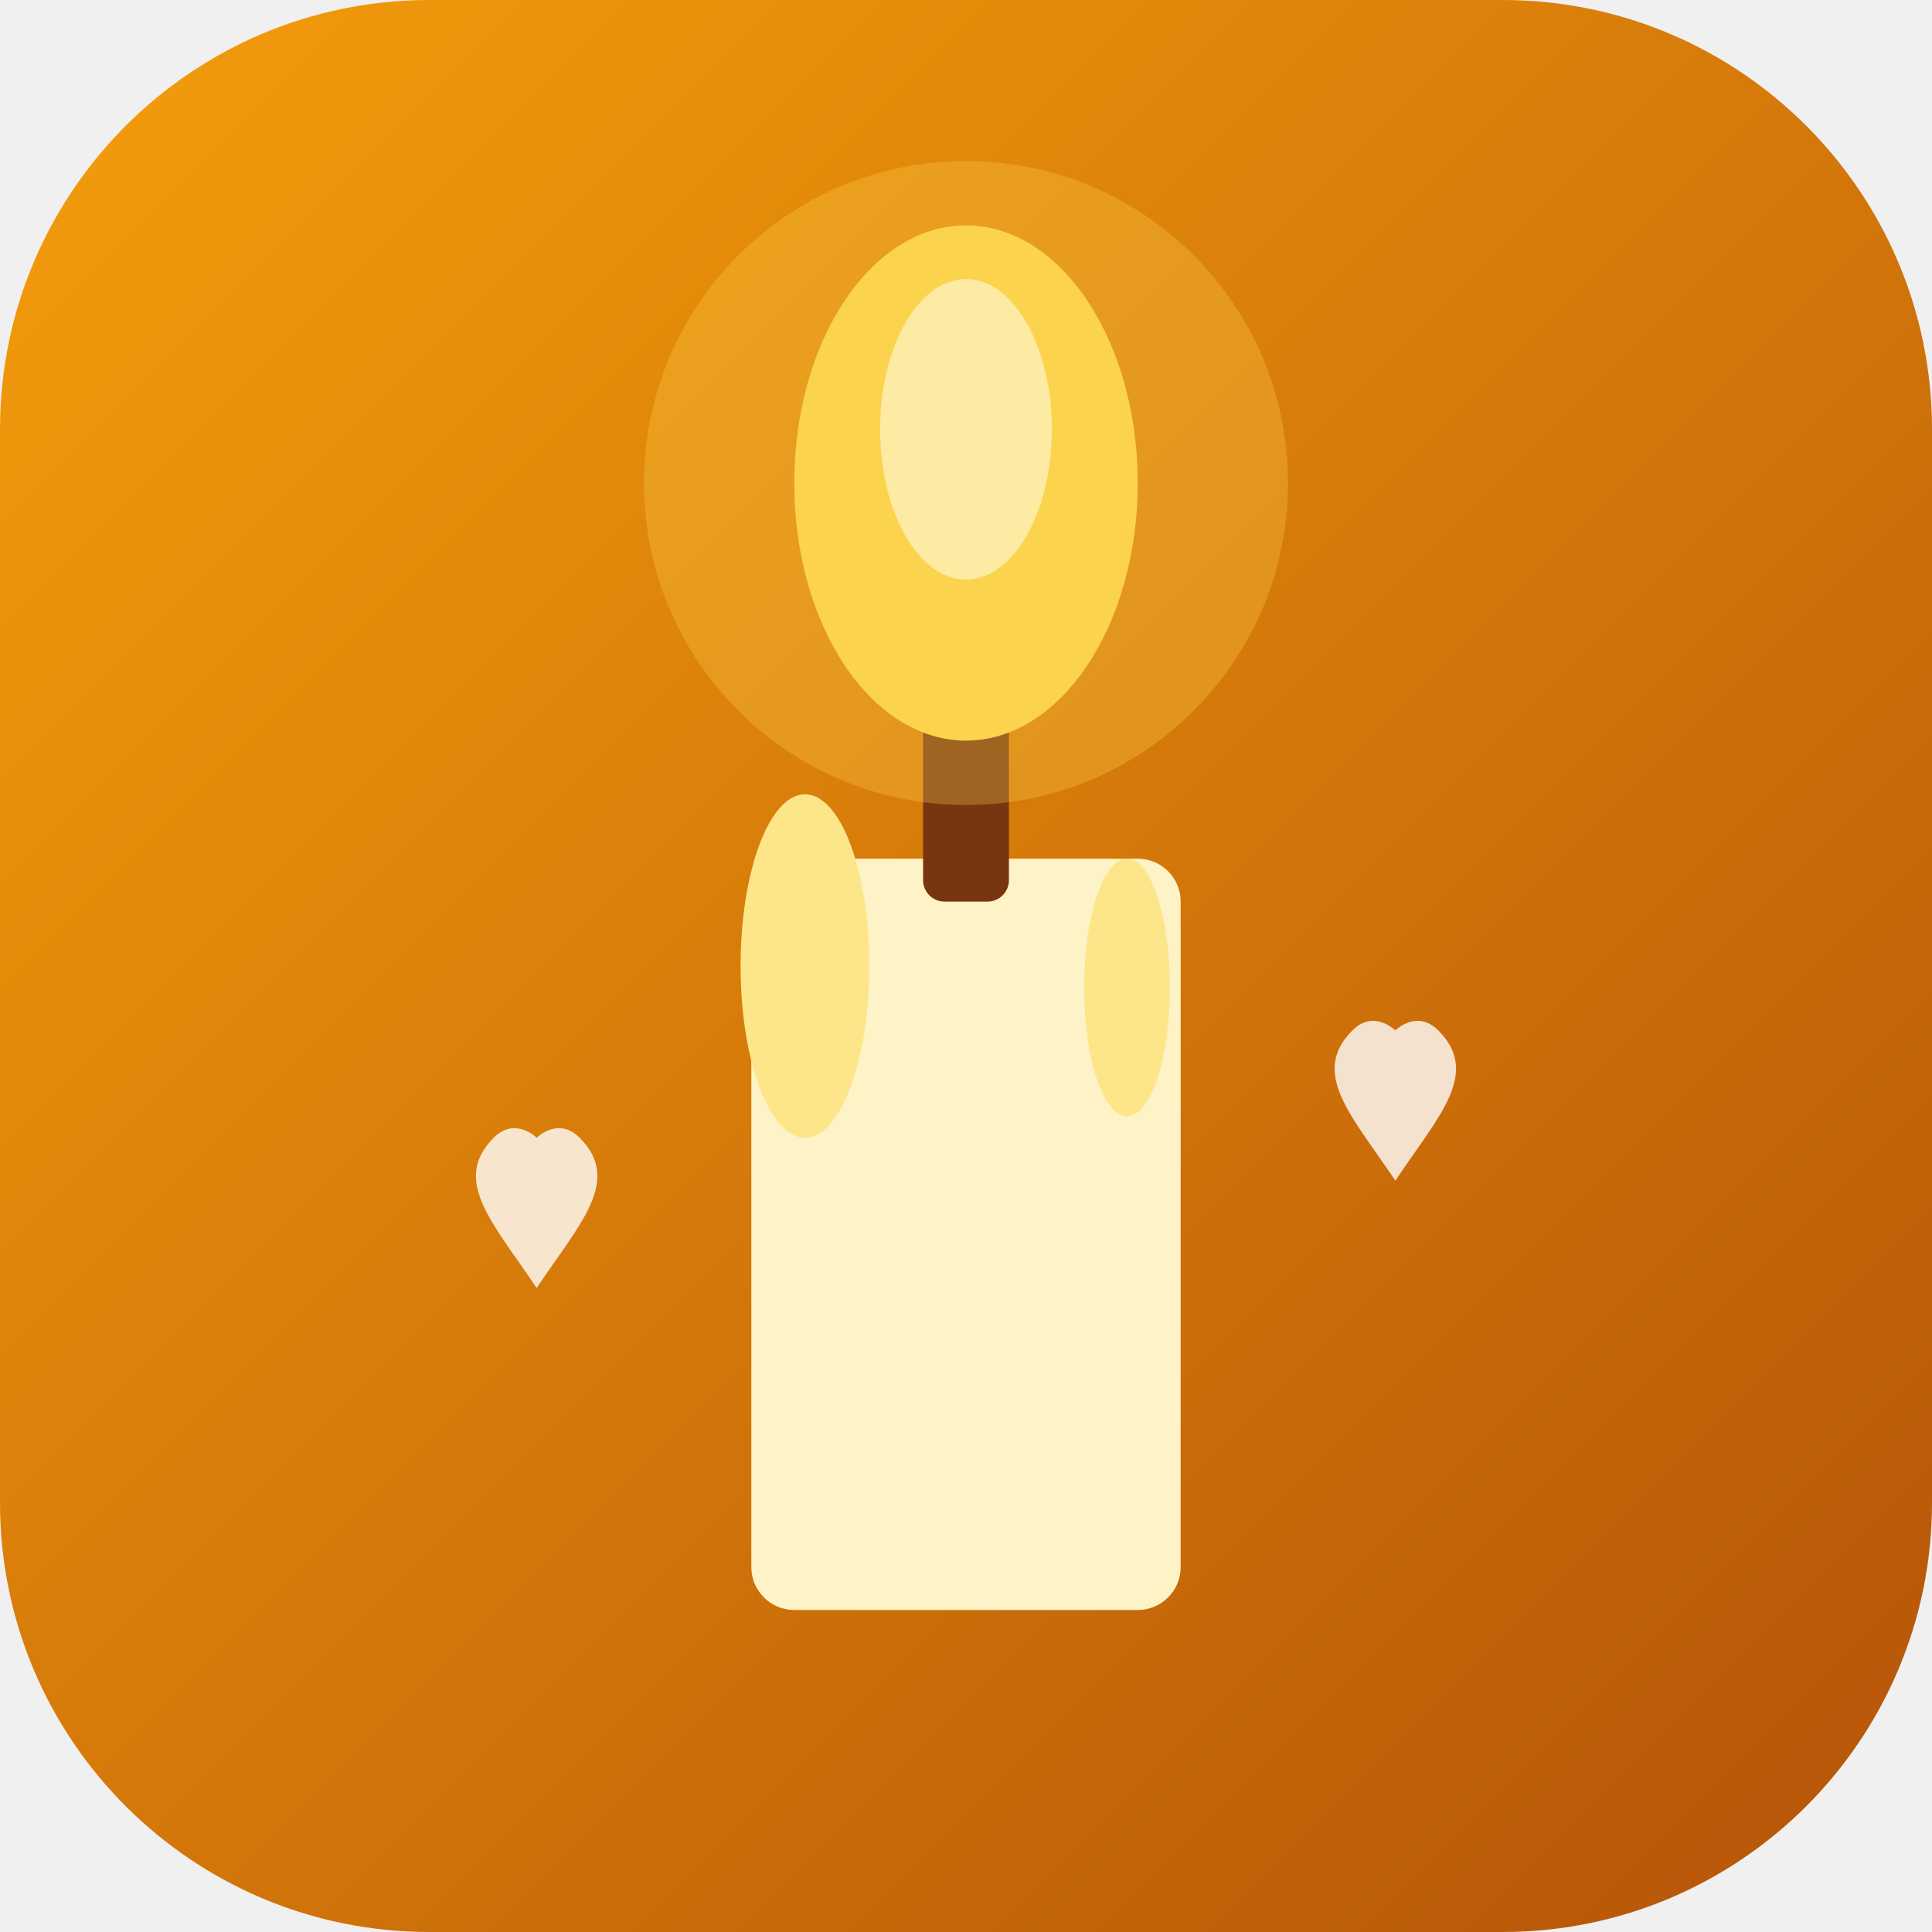
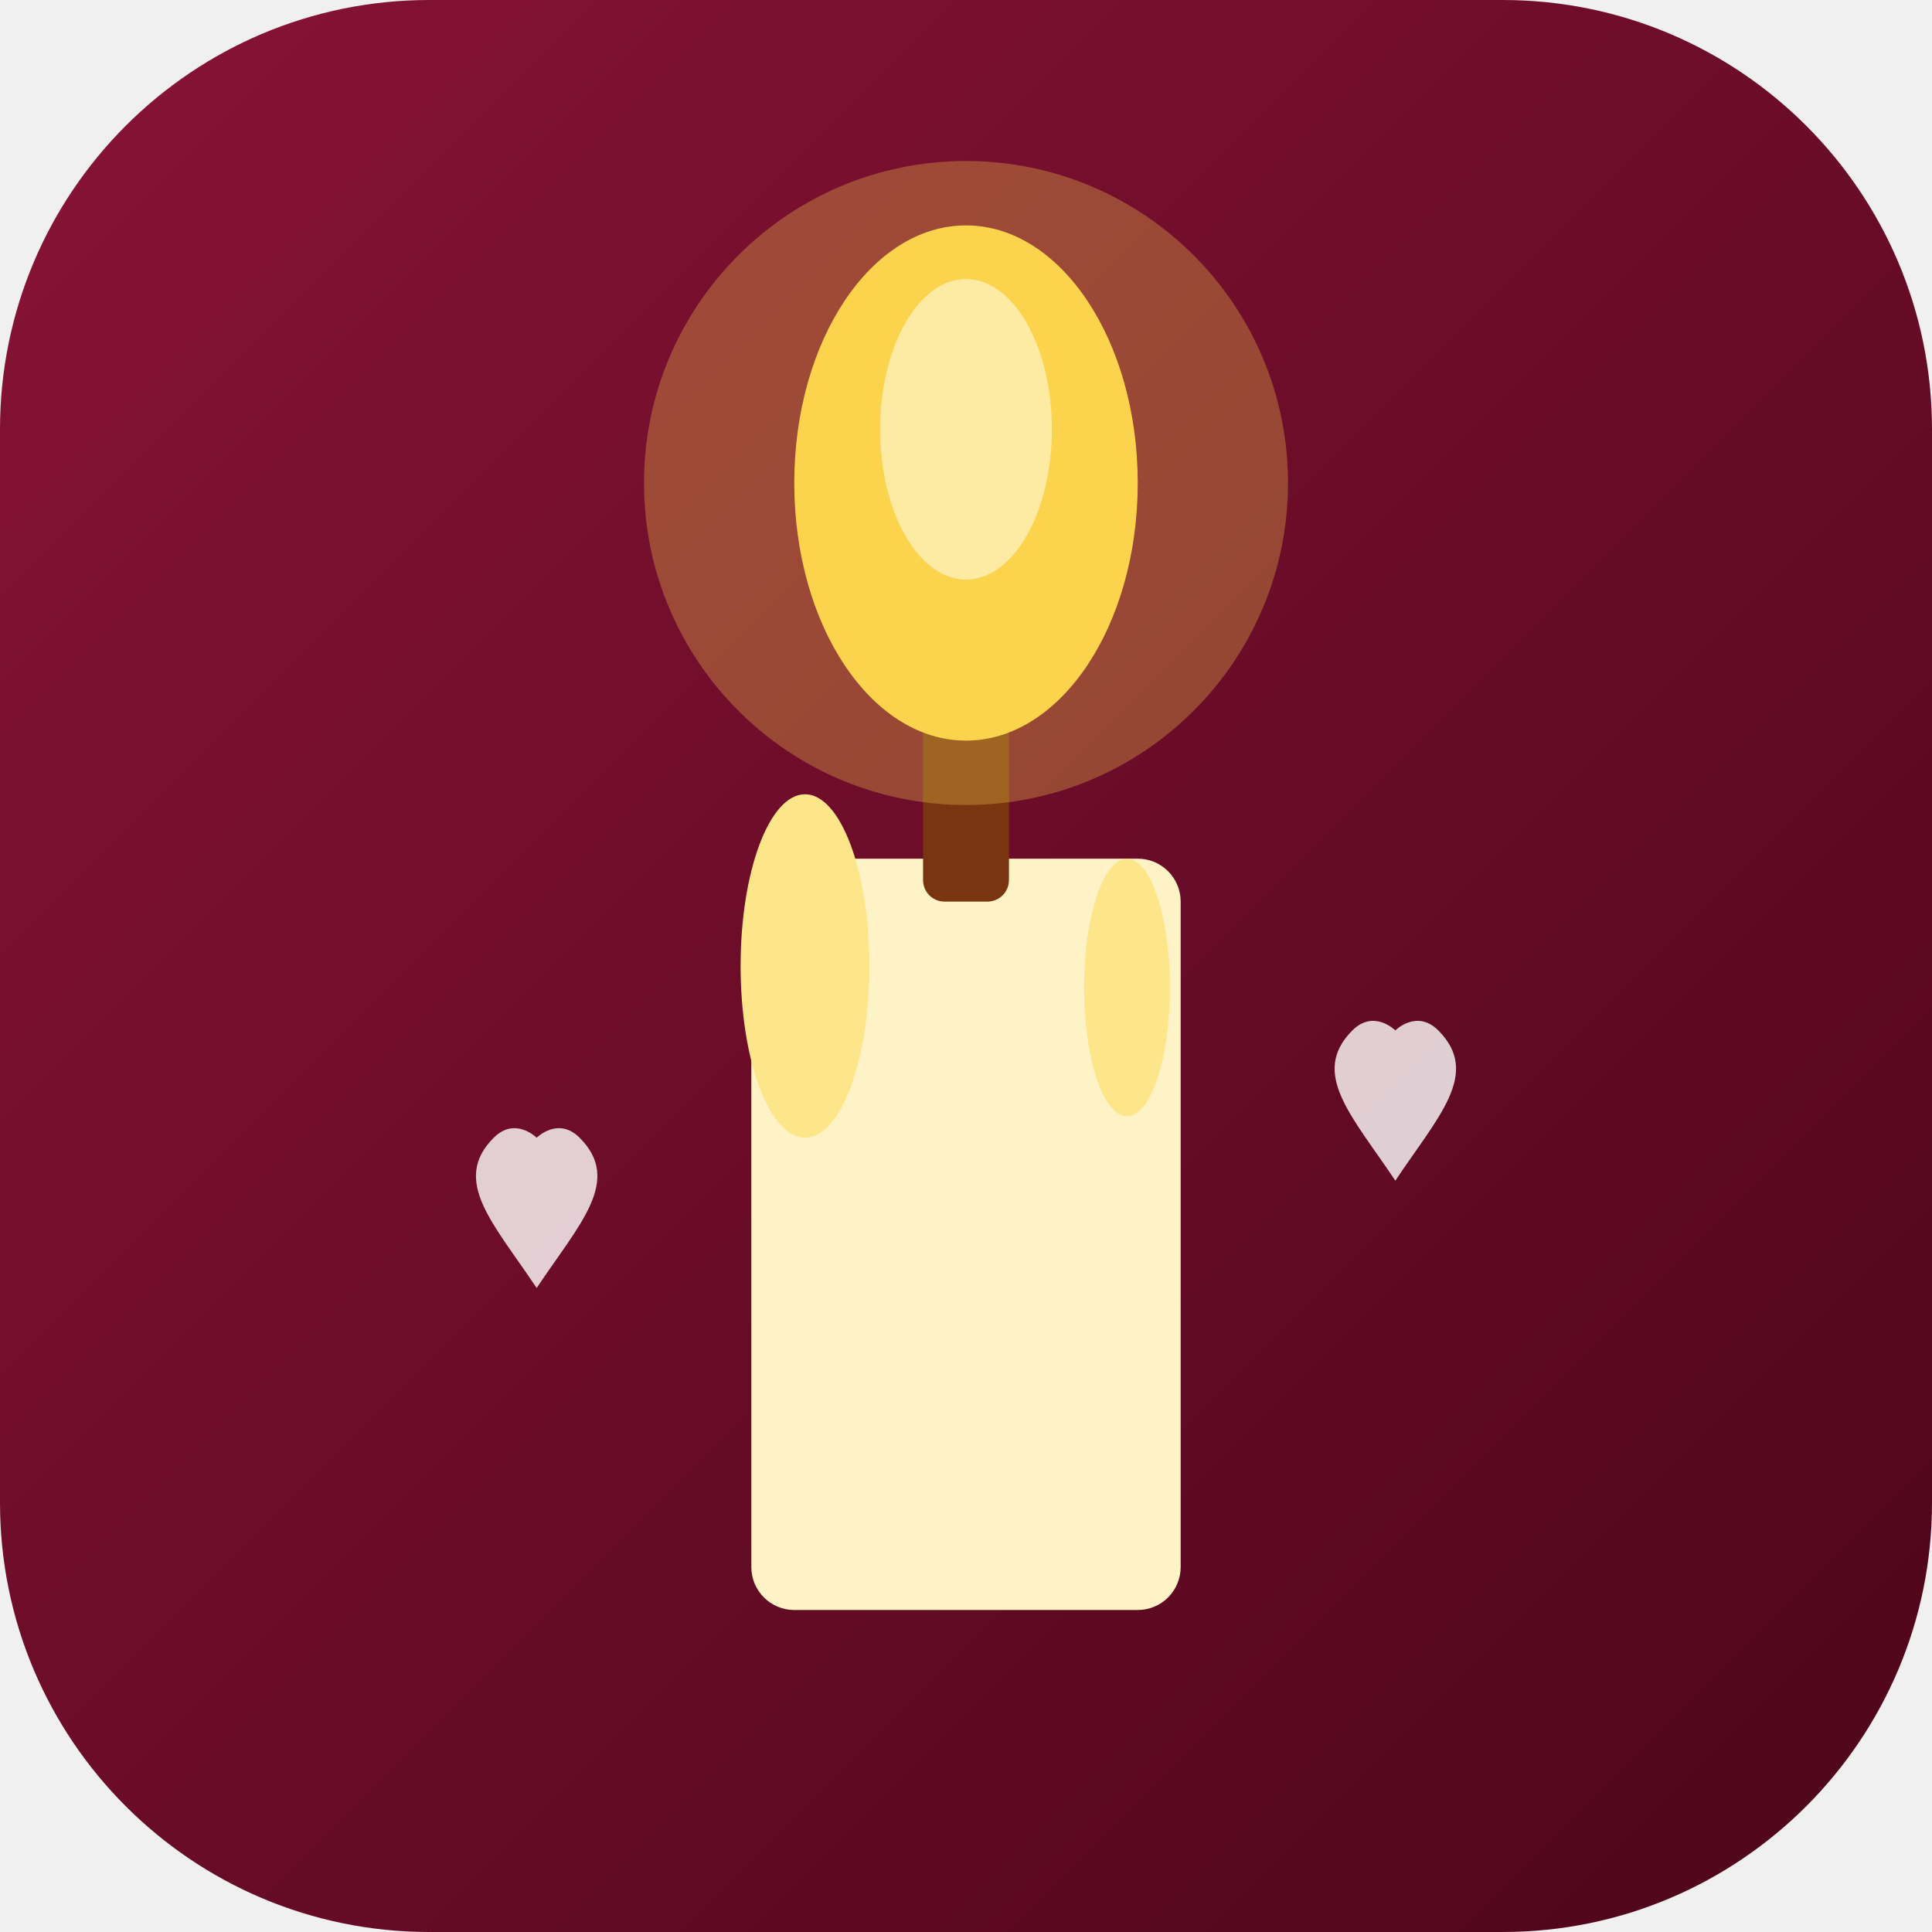
<svg xmlns="http://www.w3.org/2000/svg" width="180" height="180" viewBox="0 0 180 180">
  <defs>
    <linearGradient id="candleGradApple" x1="0%" y1="0%" x2="100%" y2="100%">
-       <stop offset="0%" style="stop-color:#F59E0B" />
-       <stop offset="100%" style="stop-color:#B45309" />
+       <stop offset="0%" style="stop-color:#881337" />
+       <stop offset="100%" style="stop-color:#4C0519" />
    </linearGradient>
  </defs>
  <rect width="180" height="180" rx="40" fill="url(#candleGradApple)" />
  <rect x="70" y="80" width="40" height="70" rx="4" fill="#FEF3C7" />
  <ellipse cx="75" cy="90" rx="6" ry="16" fill="#FDE68A" />
  <ellipse cx="105" cy="92" rx="4" ry="12" fill="#FDE68A" />
  <rect x="86" y="60" width="8" height="24" rx="2" fill="#78350F" />
  <ellipse cx="90" cy="45" rx="16" ry="24" fill="#FCD34D" />
  <ellipse cx="90" cy="40" rx="8" ry="14" fill="#FEF3C7" />
  <circle cx="90" cy="45" r="30" fill="#FCD34D" opacity="0.3" />
  <path d="M50 120 C46 114 42 110 46 106 C48 104 50 106 50 106 C50 106 52 104 54 106 C58 110 54 114 50 120" fill="white" opacity="0.8" />
  <path d="M130 110 C126 104 122 100 126 96 C128 94 130 96 130 96 C130 96 132 94 134 96 C138 100 134 104 130 110" fill="white" opacity="0.8" />
</svg>
